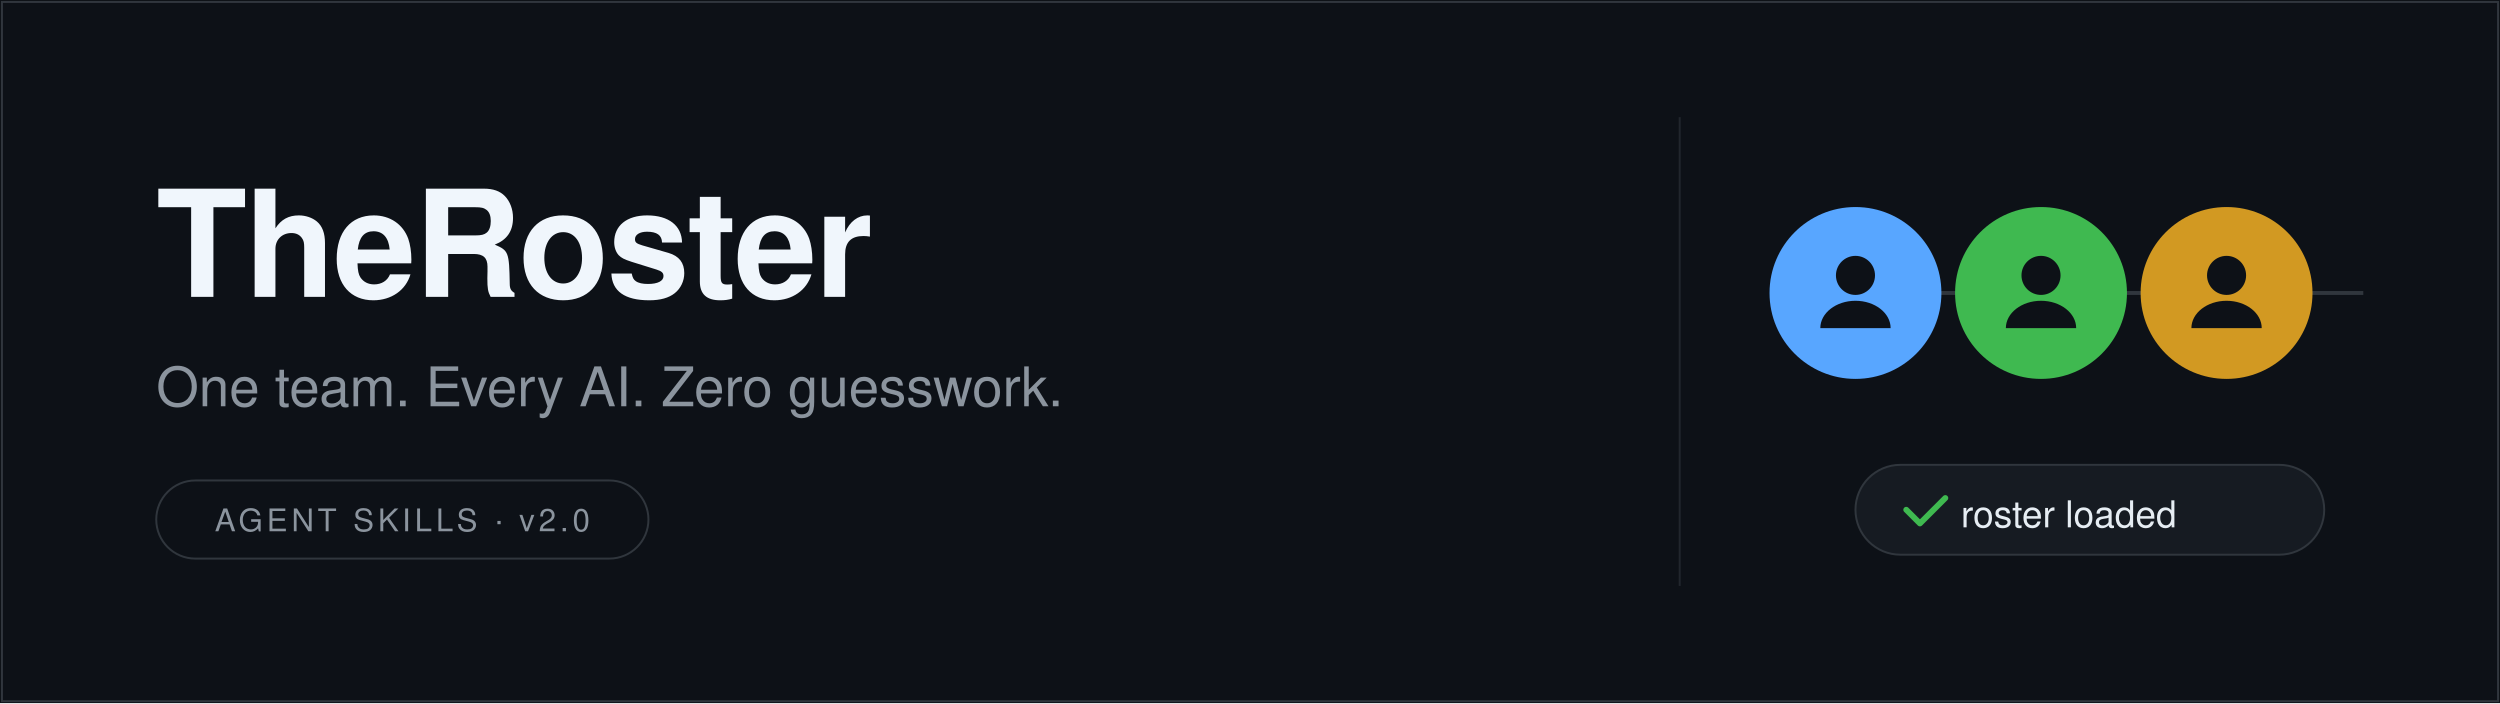
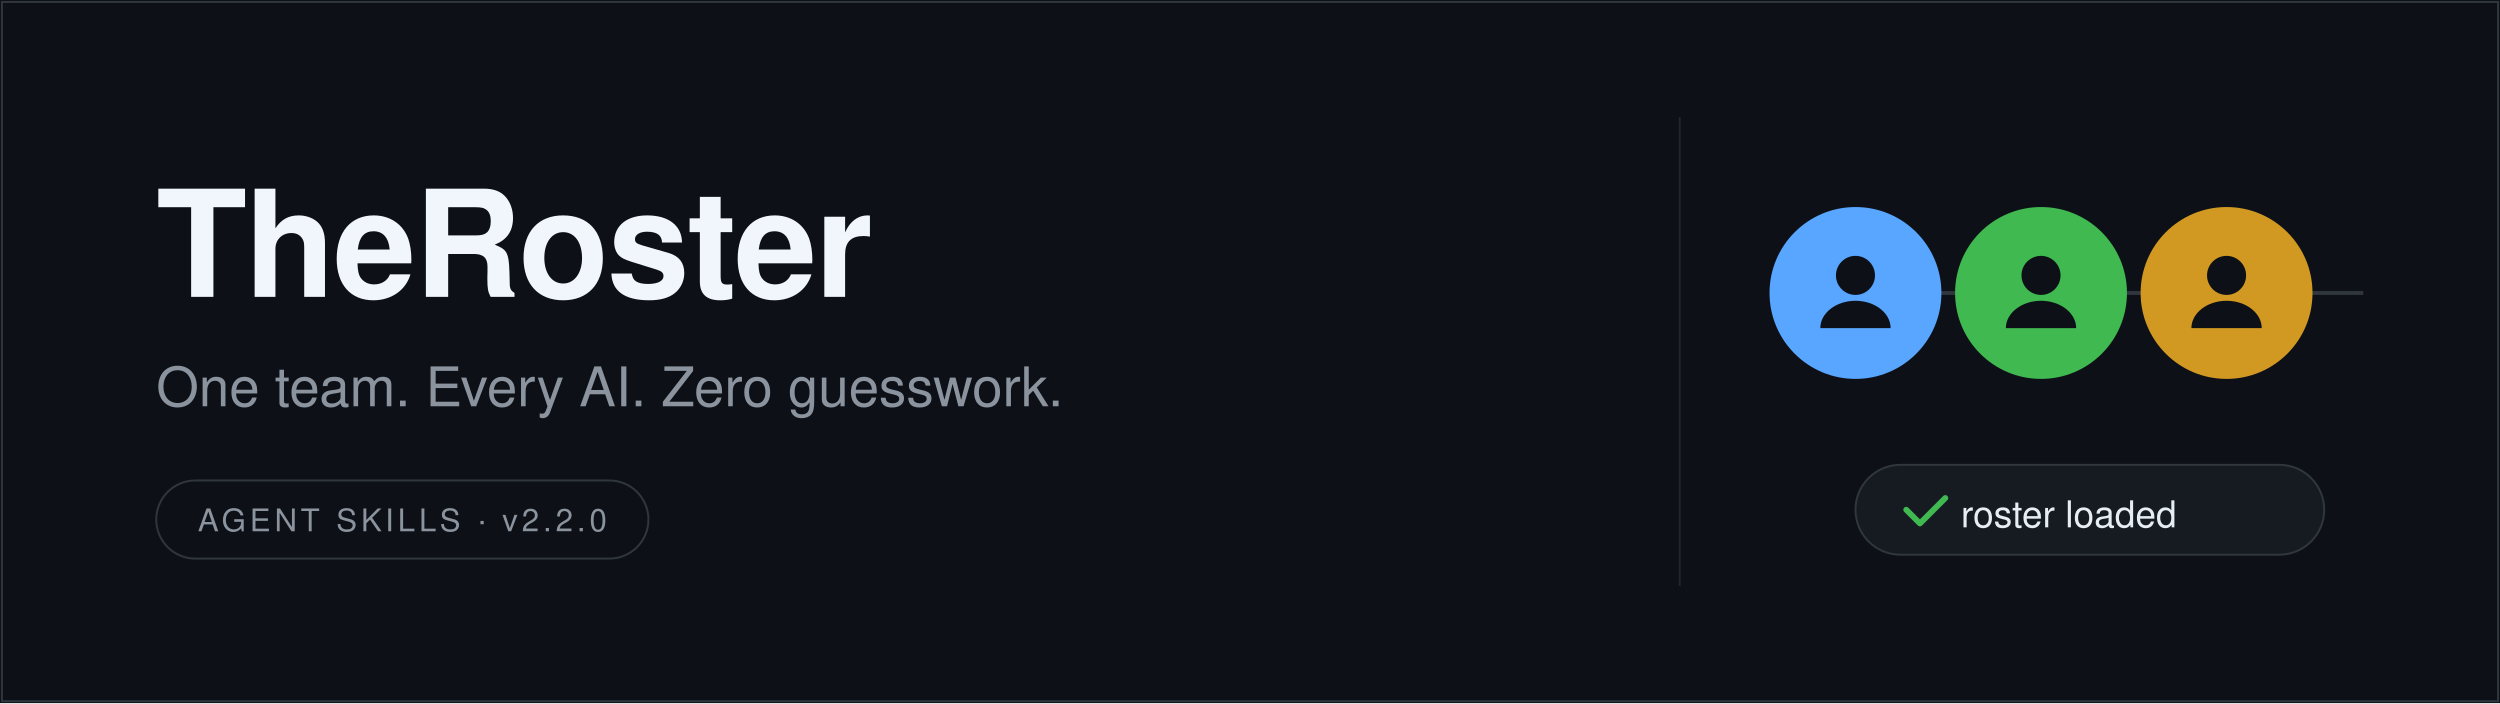
<svg xmlns="http://www.w3.org/2000/svg" width="1280" height="360" viewBox="0 0 1280 360" role="img" aria-label="TheRoster — One team. Every AI. Zero guesswork.">
  <rect width="1280" height="360" fill="#0d1117" />
  <rect x="1" y="1" width="1278" height="358" fill="none" stroke="#30363d" stroke-width="1" />
  <line x1="860" y1="60" x2="860" y2="300" stroke="#21262d" stroke-width="1" />
  <text x="80" y="152" font-family="-apple-system, 'Segoe UI', Helvetica, Arial, sans-serif" font-size="76" font-weight="800" fill="#f0f6fc" letter-spacing="-1">TheRoster</text>
  <text x="80" y="208" font-family="-apple-system, 'Segoe UI', Helvetica, Arial, sans-serif" font-size="28" fill="#8b949e">One team. Every AI. Zero guesswork.</text>
  <rect x="80" y="246" width="252" height="40" rx="20" fill="none" stroke="#30363d" stroke-width="1" />
-   <text x="206" y="272" font-family="-apple-system, 'Segoe UI', Helvetica, Arial, sans-serif" font-size="16" letter-spacing="2" fill="#8b949e" text-anchor="middle">AGENT SKILLS · v2.0</text>
+   <text x="206" y="272" font-family="-apple-system, 'Segoe UI', Helvetica, Arial, sans-serif" font-size="16" letter-spacing="2" fill="#8b949e" text-anchor="middle">AGENT SKILLS · v2.2.0</text>
  <line x1="920" y1="150" x2="1210" y2="150" stroke="#30363d" stroke-width="2" />
  <g>
    <circle cx="950" cy="150" r="44" fill="#58a6ff" />
    <circle cx="950" cy="141" r="10" fill="#0d1117" />
    <path d="M 932 168 A 18 14 0 0 1 968 168 Z" fill="#0d1117" />
  </g>
  <g>
    <circle cx="1045" cy="150" r="44" fill="#3fb950" />
    <circle cx="1045" cy="141" r="10" fill="#0d1117" />
    <path d="M 1027 168 A 18 14 0 0 1 1063 168 Z" fill="#0d1117" />
  </g>
  <g>
    <circle cx="1140" cy="150" r="44" fill="#d29922" />
    <circle cx="1140" cy="141" r="10" fill="#0d1117" />
    <path d="M 1122 168 A 18 14 0 0 1 1158 168 Z" fill="#0d1117" />
  </g>
  <rect x="950" y="238" width="240" height="46" rx="23" fill="#161b22" stroke="#30363d" stroke-width="1" />
  <path d="M 976 261 l 7 7 l 13 -13" fill="none" stroke="#3fb950" stroke-width="3" stroke-linecap="round" stroke-linejoin="round" />
  <text x="1004" y="270" font-family="-apple-system, 'Segoe UI', Helvetica, Arial, sans-serif" font-size="19" fill="#e6edf3">roster loaded</text>
</svg>
